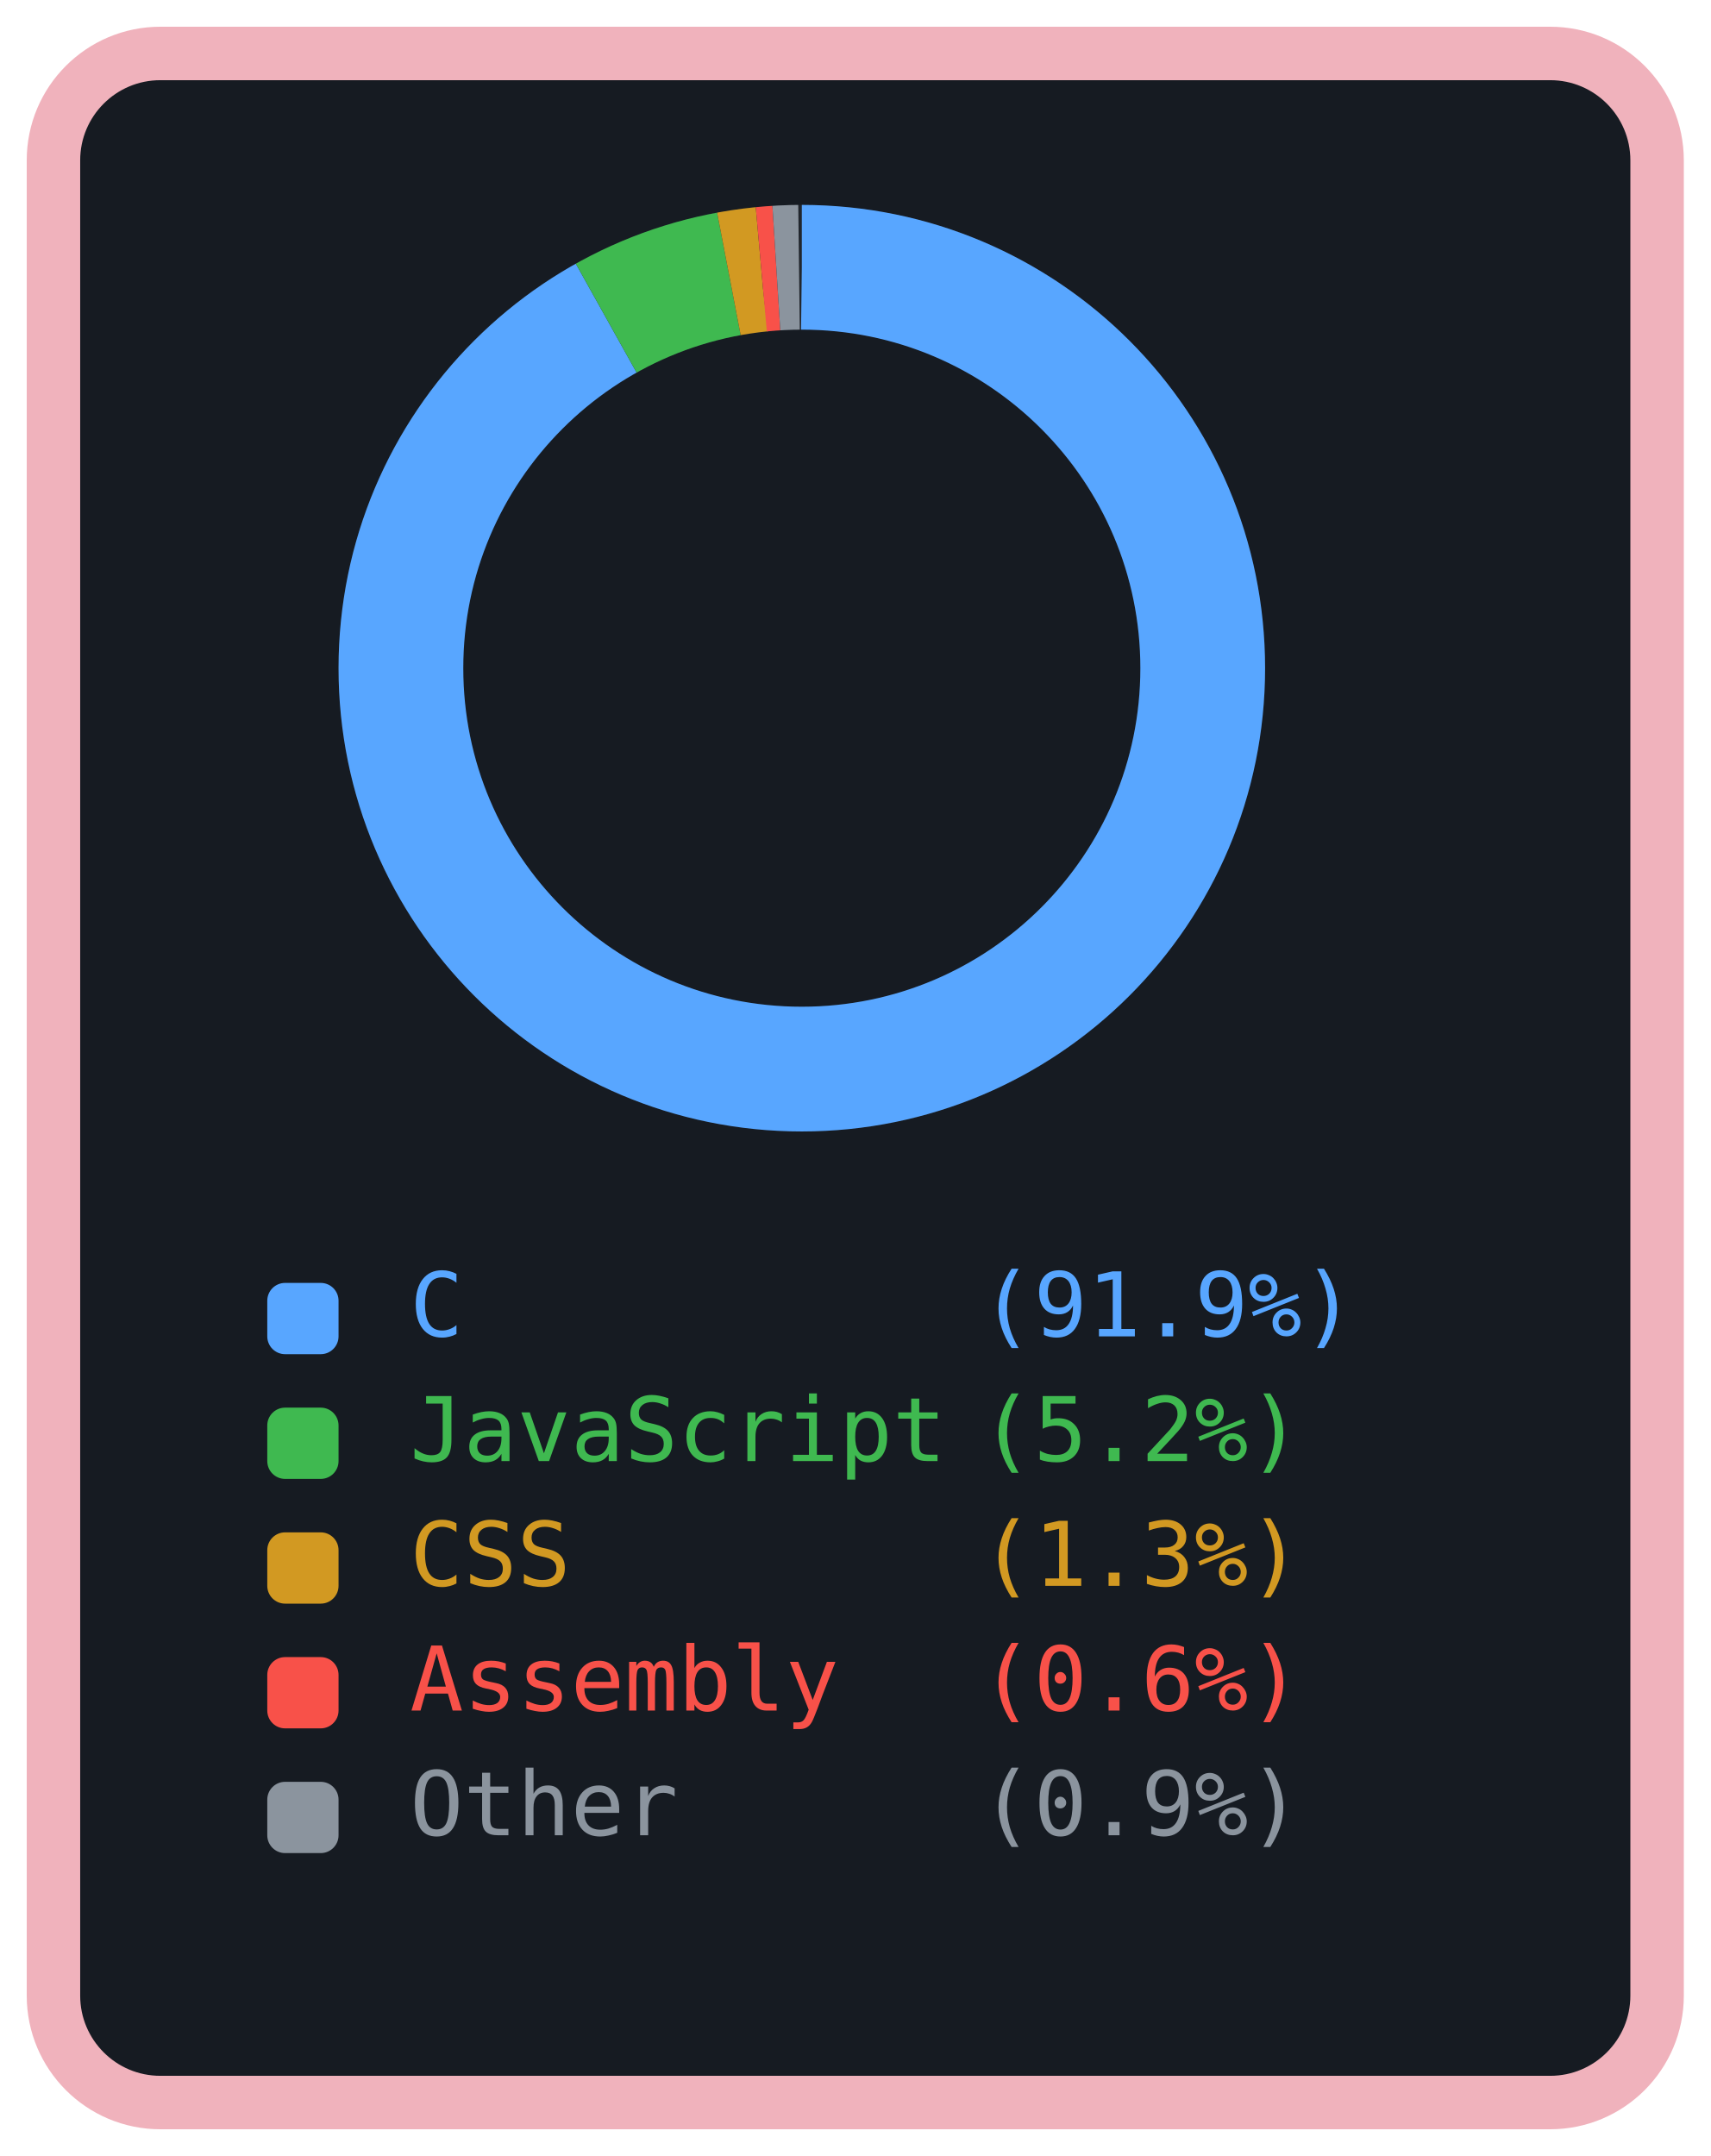
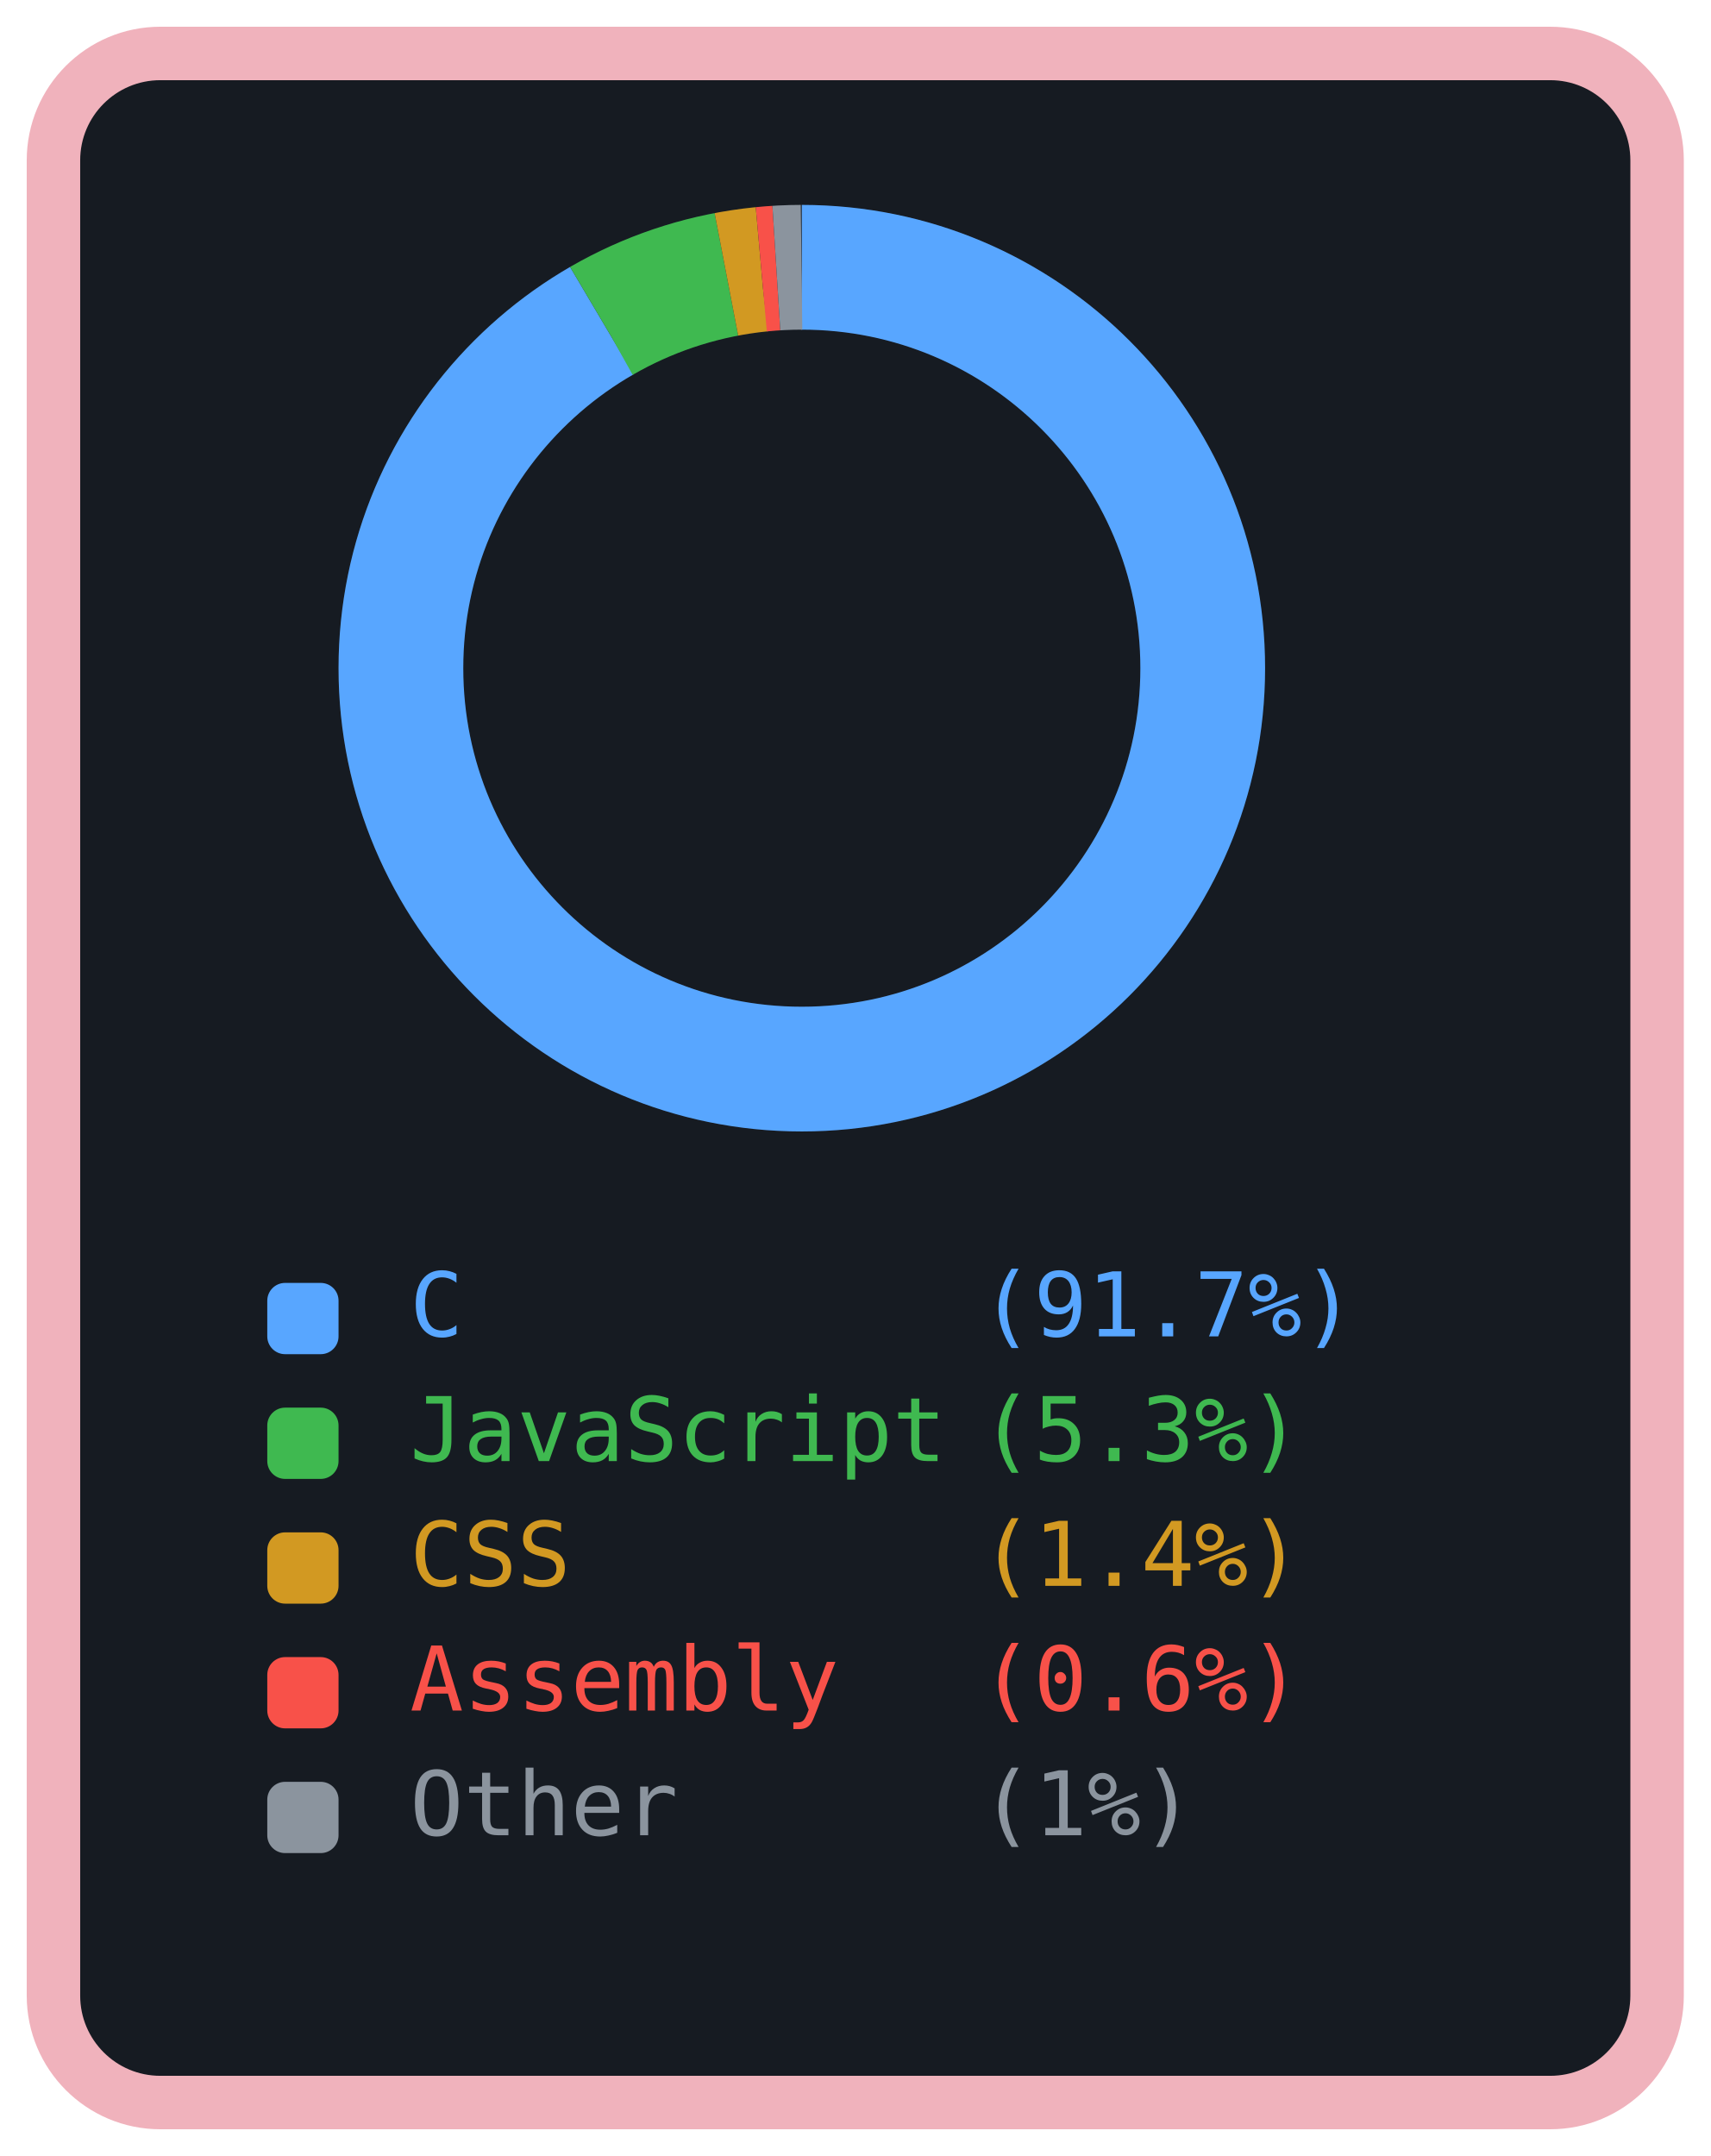
<svg xmlns="http://www.w3.org/2000/svg" width="192" height="242" viewBox="0 0 192 242">
  <style>
		.bg {
			fill: #161B22;
			stroke: #F0B2BC;
			stroke-width: 6;
			rx: 12px;
		}
		</style>
  <rect x="6" y="6" width="180" height="230" class="bg" />
  <g>
    <circle cx="90" cy="75" r="45" fill="none" stroke="#21262d" stroke-width="14" />
-     <circle cx="90" cy="75" r="45" fill="none" stroke="#58a6ff" stroke-width="14" stroke-dasharray="259.841 282.743" stroke-dashoffset="0" transform="rotate(-90 90 75)" />
+     <circle cx="90" cy="75" r="45" fill="none" stroke="#58a6ff" stroke-width="14" stroke-dasharray="259.276 282.743" stroke-dashoffset="0" transform="rotate(-90 90 75)" />
    <g>
      <rect x="30" y="144" width="8" height="8" rx="2" fill="#58a6ff" />
      <text x="46" y="150" font-family="monospace" font-size="10" fill="#58a6ff">C</text>
-       <text x="110" y="150" font-family="monospace" font-size="10" fill="#58a6ff">(91.9%)</text>
+       <text x="110" y="150" font-family="monospace" font-size="10" fill="#58a6ff">(91.7%)</text>
    </g>
-     <circle cx="90" cy="75" r="45" fill="none" stroke="#3fb950" stroke-width="14" stroke-dasharray="14.703 282.743" stroke-dashoffset="-259.841" transform="rotate(-90 90 75)" />
+     <circle cx="90" cy="75" r="45" fill="none" stroke="#3fb950" stroke-width="14" stroke-dasharray="14.985 282.743" stroke-dashoffset="-259.276" transform="rotate(-90 90 75)" />
    <g>
      <rect x="30" y="158" width="8" height="8" rx="2" fill="#3fb950" />
      <text x="46" y="164" font-family="monospace" font-size="10" fill="#3fb950">JavaScript</text>
-       <text x="110" y="164" font-family="monospace" font-size="10" fill="#3fb950">(5.2%)</text>
+       <text x="110" y="164" font-family="monospace" font-size="10" fill="#3fb950">(5.3%)</text>
    </g>
-     <circle cx="90" cy="75" r="45" fill="none" stroke="#d29922" stroke-width="14" stroke-dasharray="3.676 282.743" stroke-dashoffset="-274.544" transform="rotate(-90 90 75)" />
+     <circle cx="90" cy="75" r="45" fill="none" stroke="#d29922" stroke-width="14" stroke-dasharray="3.958 282.743" stroke-dashoffset="-274.261" transform="rotate(-90 90 75)" />
    <g>
      <rect x="30" y="172" width="8" height="8" rx="2" fill="#d29922" />
      <text x="46" y="178" font-family="monospace" font-size="10" fill="#d29922">CSS</text>
-       <text x="110" y="178" font-family="monospace" font-size="10" fill="#d29922">(1.3%)</text>
+       <text x="110" y="178" font-family="monospace" font-size="10" fill="#d29922">(1.4%)</text>
    </g>
    <circle cx="90" cy="75" r="45" fill="none" stroke="#f85149" stroke-width="14" stroke-dasharray="1.696 282.743" stroke-dashoffset="-278.219" transform="rotate(-90 90 75)" />
    <g>
      <rect x="30" y="186" width="8" height="8" rx="2" fill="#f85149" />
      <text x="46" y="192" font-family="monospace" font-size="10" fill="#f85149">Assembly</text>
      <text x="110" y="192" font-family="monospace" font-size="10" fill="#f85149">(0.6%)</text>
    </g>
-     <circle cx="90" cy="75" r="45" fill="none" stroke="#8b949e" stroke-width="14" stroke-dasharray="2.545 282.743" stroke-dashoffset="-279.916" transform="rotate(-90 90 75)" />
+     <circle cx="90" cy="75" r="45" fill="none" stroke="#8b949e" stroke-width="14" stroke-dasharray="2.827 282.743" stroke-dashoffset="-279.916" transform="rotate(-90 90 75)" />
    <g>
      <rect x="30" y="200" width="8" height="8" rx="2" fill="#8b949e" />
      <text x="46" y="206" font-family="monospace" font-size="10" fill="#8b949e">Other</text>
-       <text x="110" y="206" font-family="monospace" font-size="10" fill="#8b949e">(0.9%)</text>
+       <text x="110" y="206" font-family="monospace" font-size="10" fill="#8b949e">(1%)</text>
    </g>
  </g>
</svg>
